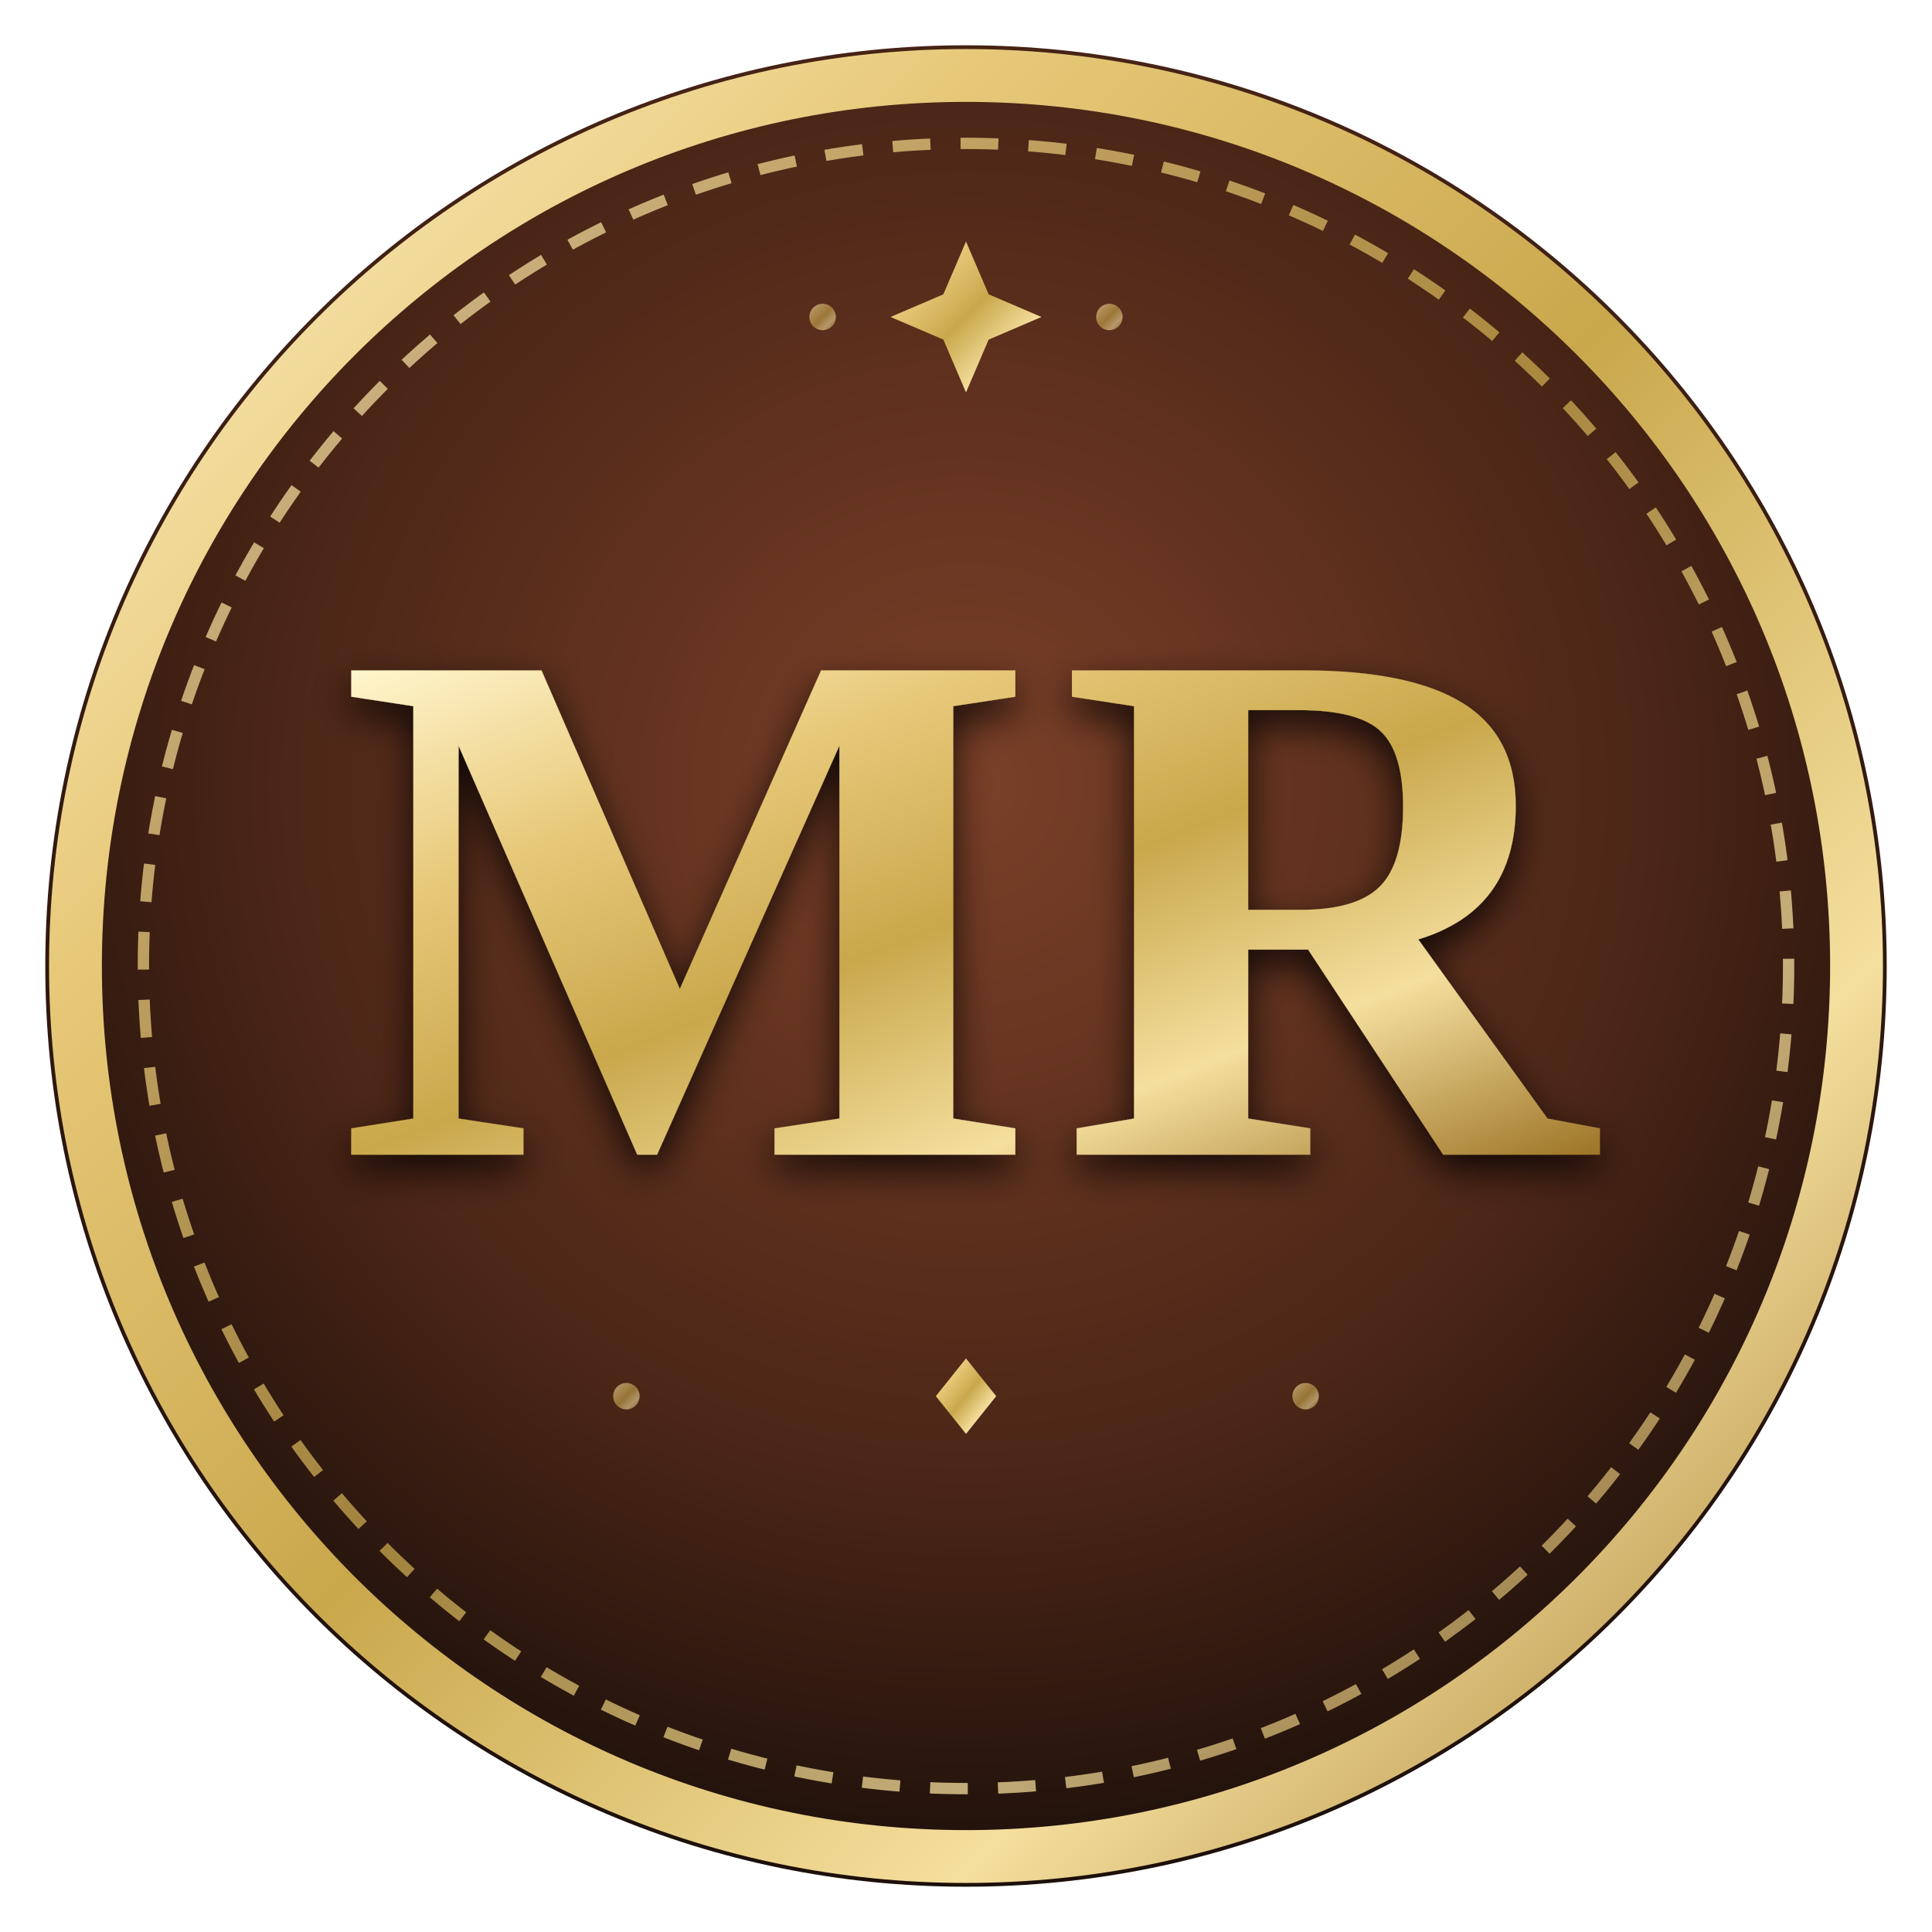
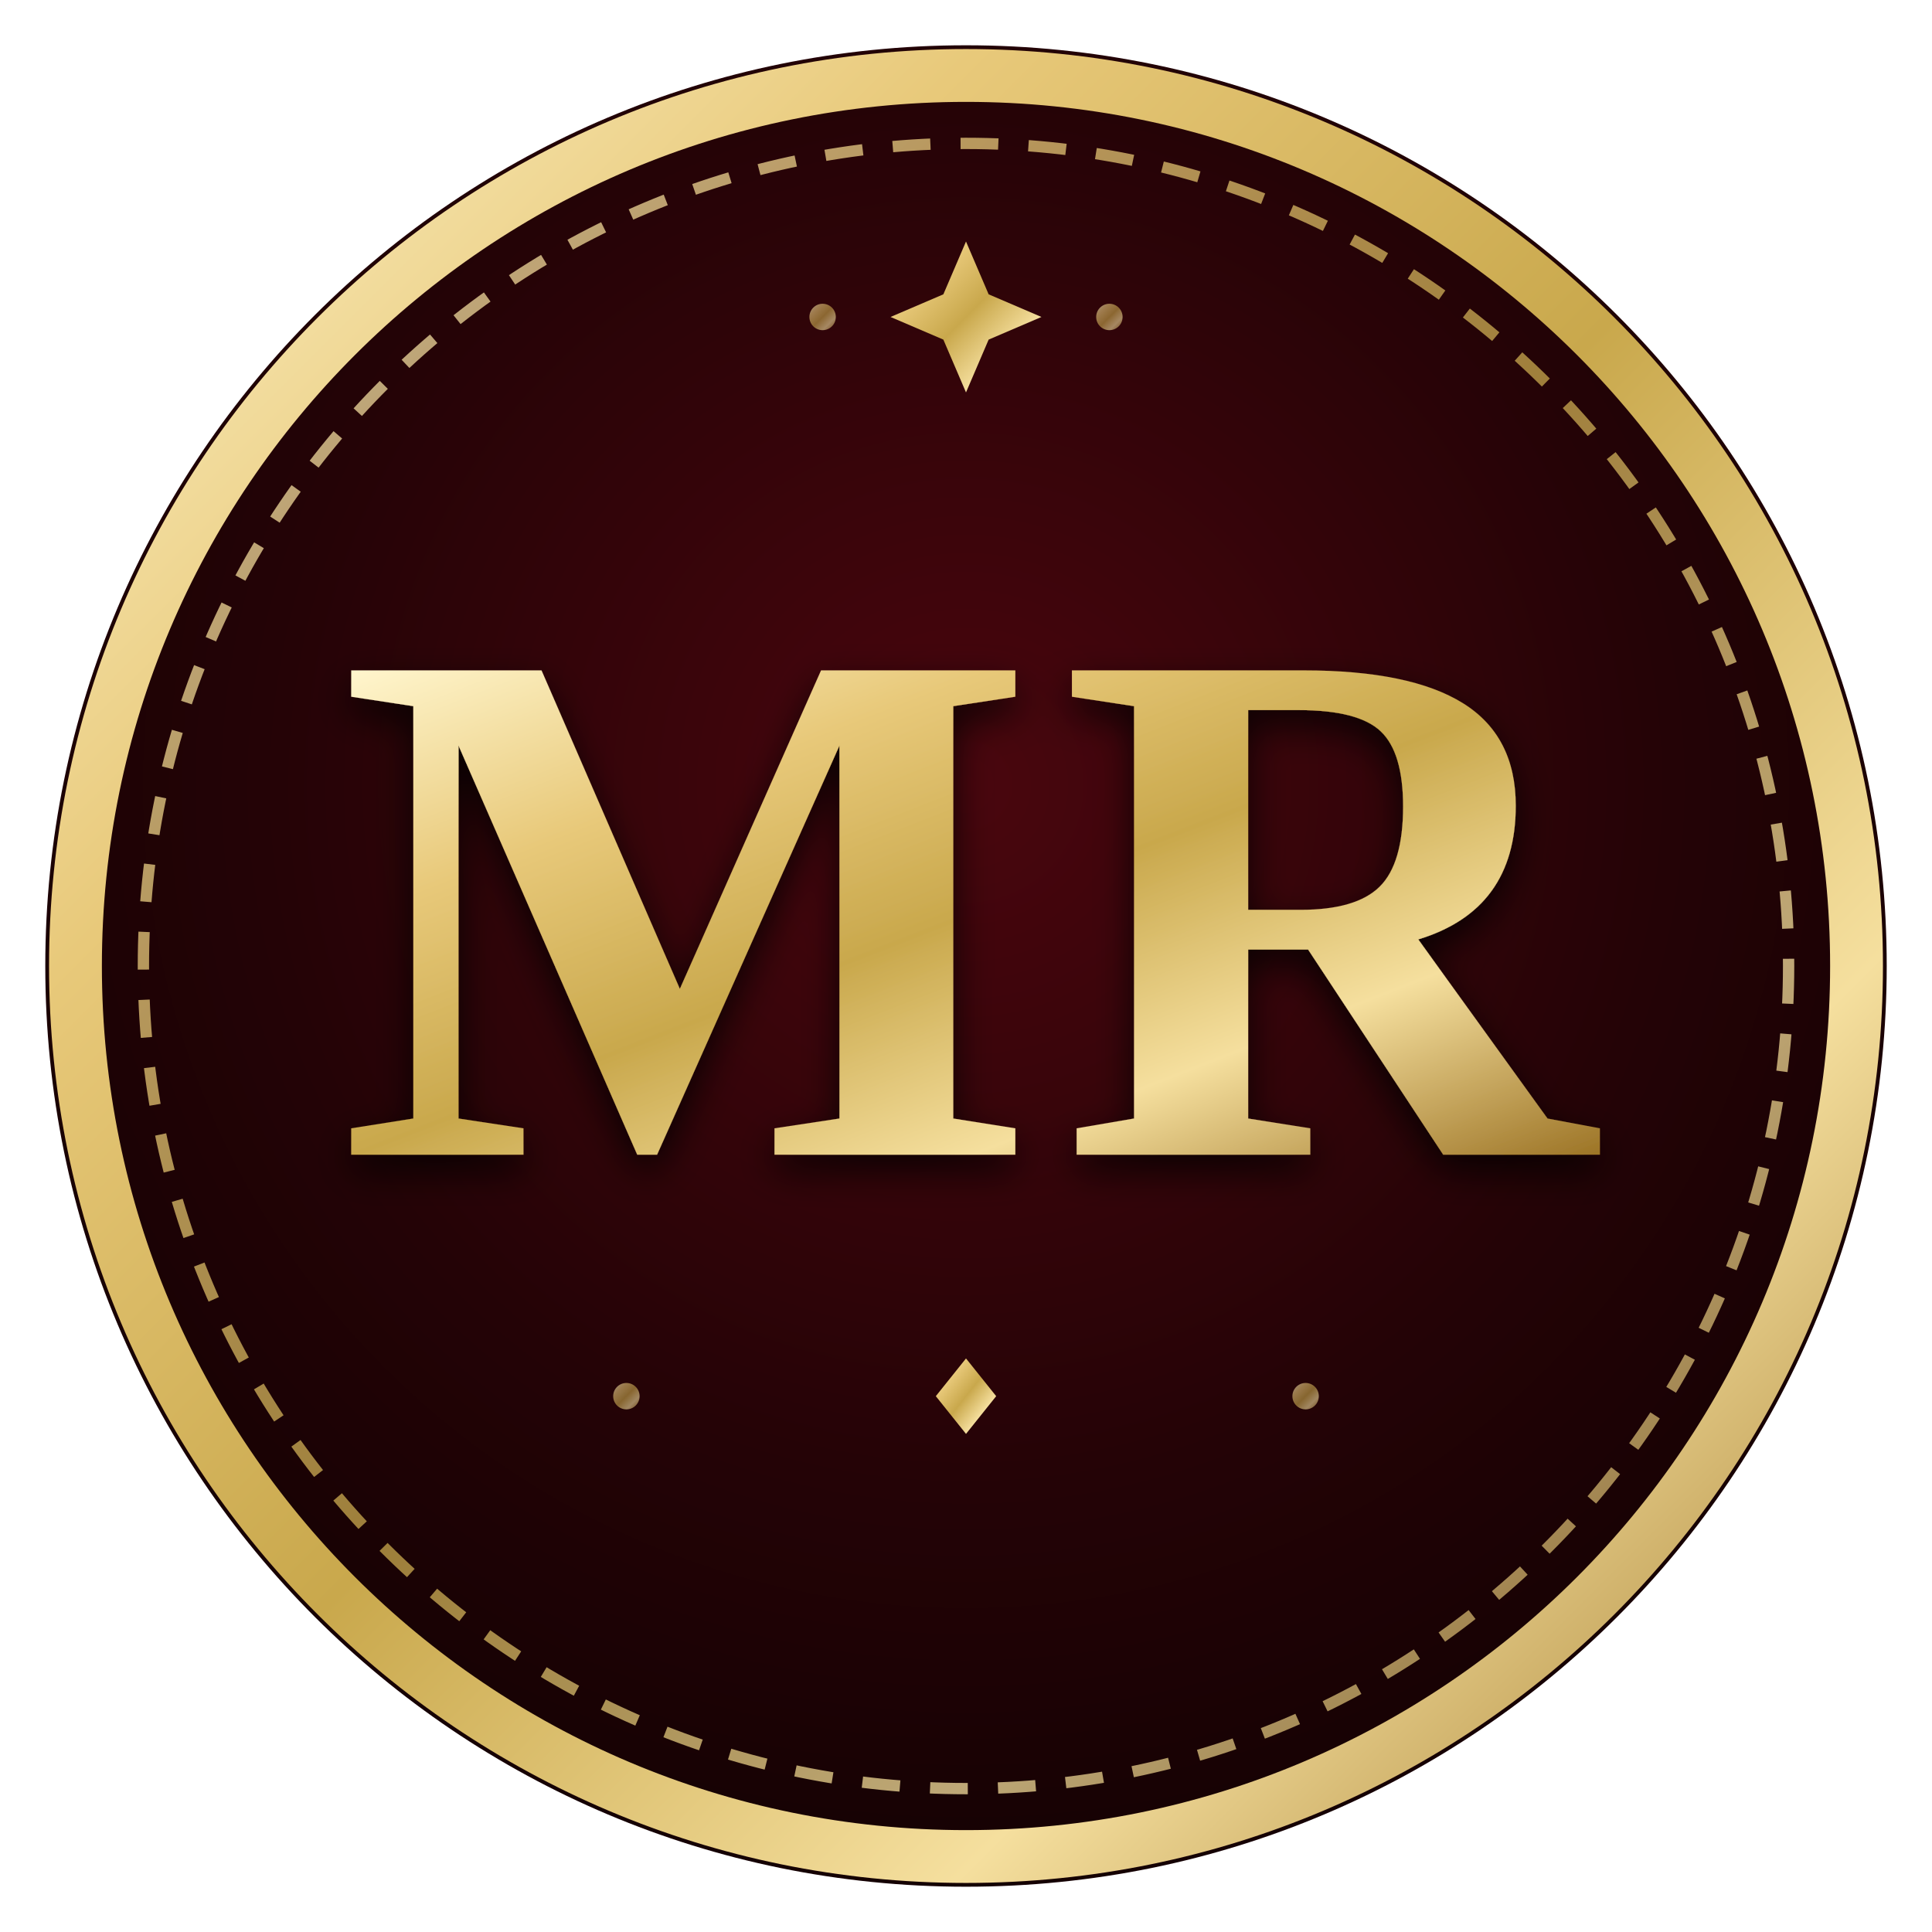
<svg xmlns="http://www.w3.org/2000/svg" viewBox="0 0 512 512">
  <defs>
    <radialGradient id="bgGrad" cx="50%" cy="40%" r="65%">
-       <stop offset="0%" stop-color="#7B4028" />
-       <stop offset="60%" stop-color="#4A2516" />
-       <stop offset="100%" stop-color="#140C08" />
+       <stop offset="0%" stop-color="#4A060E" />
+       <stop offset="60%" stop-color="#240306" />
+       <stop offset="100%" stop-color="#120103" />
    </radialGradient>
    <linearGradient id="goldGrad" x1="0%" y1="0%" x2="100%" y2="100%">
      <stop offset="0%" stop-color="#FFF5CC" />
      <stop offset="25%" stop-color="#E8C97A" />
      <stop offset="50%" stop-color="#C9A84C" />
      <stop offset="75%" stop-color="#F5DF9E" />
      <stop offset="100%" stop-color="#9E7628" />
    </linearGradient>
    <filter id="goldGlow" x="-20%" y="-20%" width="140%" height="140%">
      <feDropShadow dx="0" dy="4" stdDeviation="5" flood-color="#000000" flood-opacity="0.8" />
    </filter>
  </defs>
  <circle cx="256" cy="256" r="244" fill="url(#bgGrad)" />
  <circle cx="256" cy="256" r="236" fill="none" stroke="url(#goldGrad)" stroke-width="14" />
  <circle cx="256" cy="256" r="218" fill="none" stroke="url(#goldGrad)" stroke-width="3" stroke-dasharray="10 8" opacity="0.75" />
  <path d="M256 64 L262 78 L276 84 L262 90 L256 104 L250 90 L236 84 L250 78 Z" fill="url(#goldGrad)" />
  <circle cx="218" cy="84" r="3.5" fill="url(#goldGrad)" opacity="0.6" />
  <circle cx="294" cy="84" r="3.5" fill="url(#goldGrad)" opacity="0.6" />
  <text x="256" y="306" font-family="'Playfair Display', 'Cinzel', 'Georgia', 'Times New Roman', serif" font-size="196" font-weight="700" letter-spacing="6" text-anchor="middle" fill="url(#goldGrad)" filter="url(#goldGlow)">MR</text>
  <path d="M256 360 L264 370 L256 380 L248 370 Z" fill="url(#goldGrad)" />
  <line x1="176" y1="370" x2="236" y2="370" stroke="url(#goldGrad)" stroke-width="2.5" opacity="0.7" />
  <line x1="276" y1="370" x2="336" y2="370" stroke="url(#goldGrad)" stroke-width="2.5" opacity="0.7" />
  <circle cx="166" cy="370" r="3.5" fill="url(#goldGrad)" opacity="0.6" />
  <circle cx="346" cy="370" r="3.5" fill="url(#goldGrad)" opacity="0.6" />
</svg>
